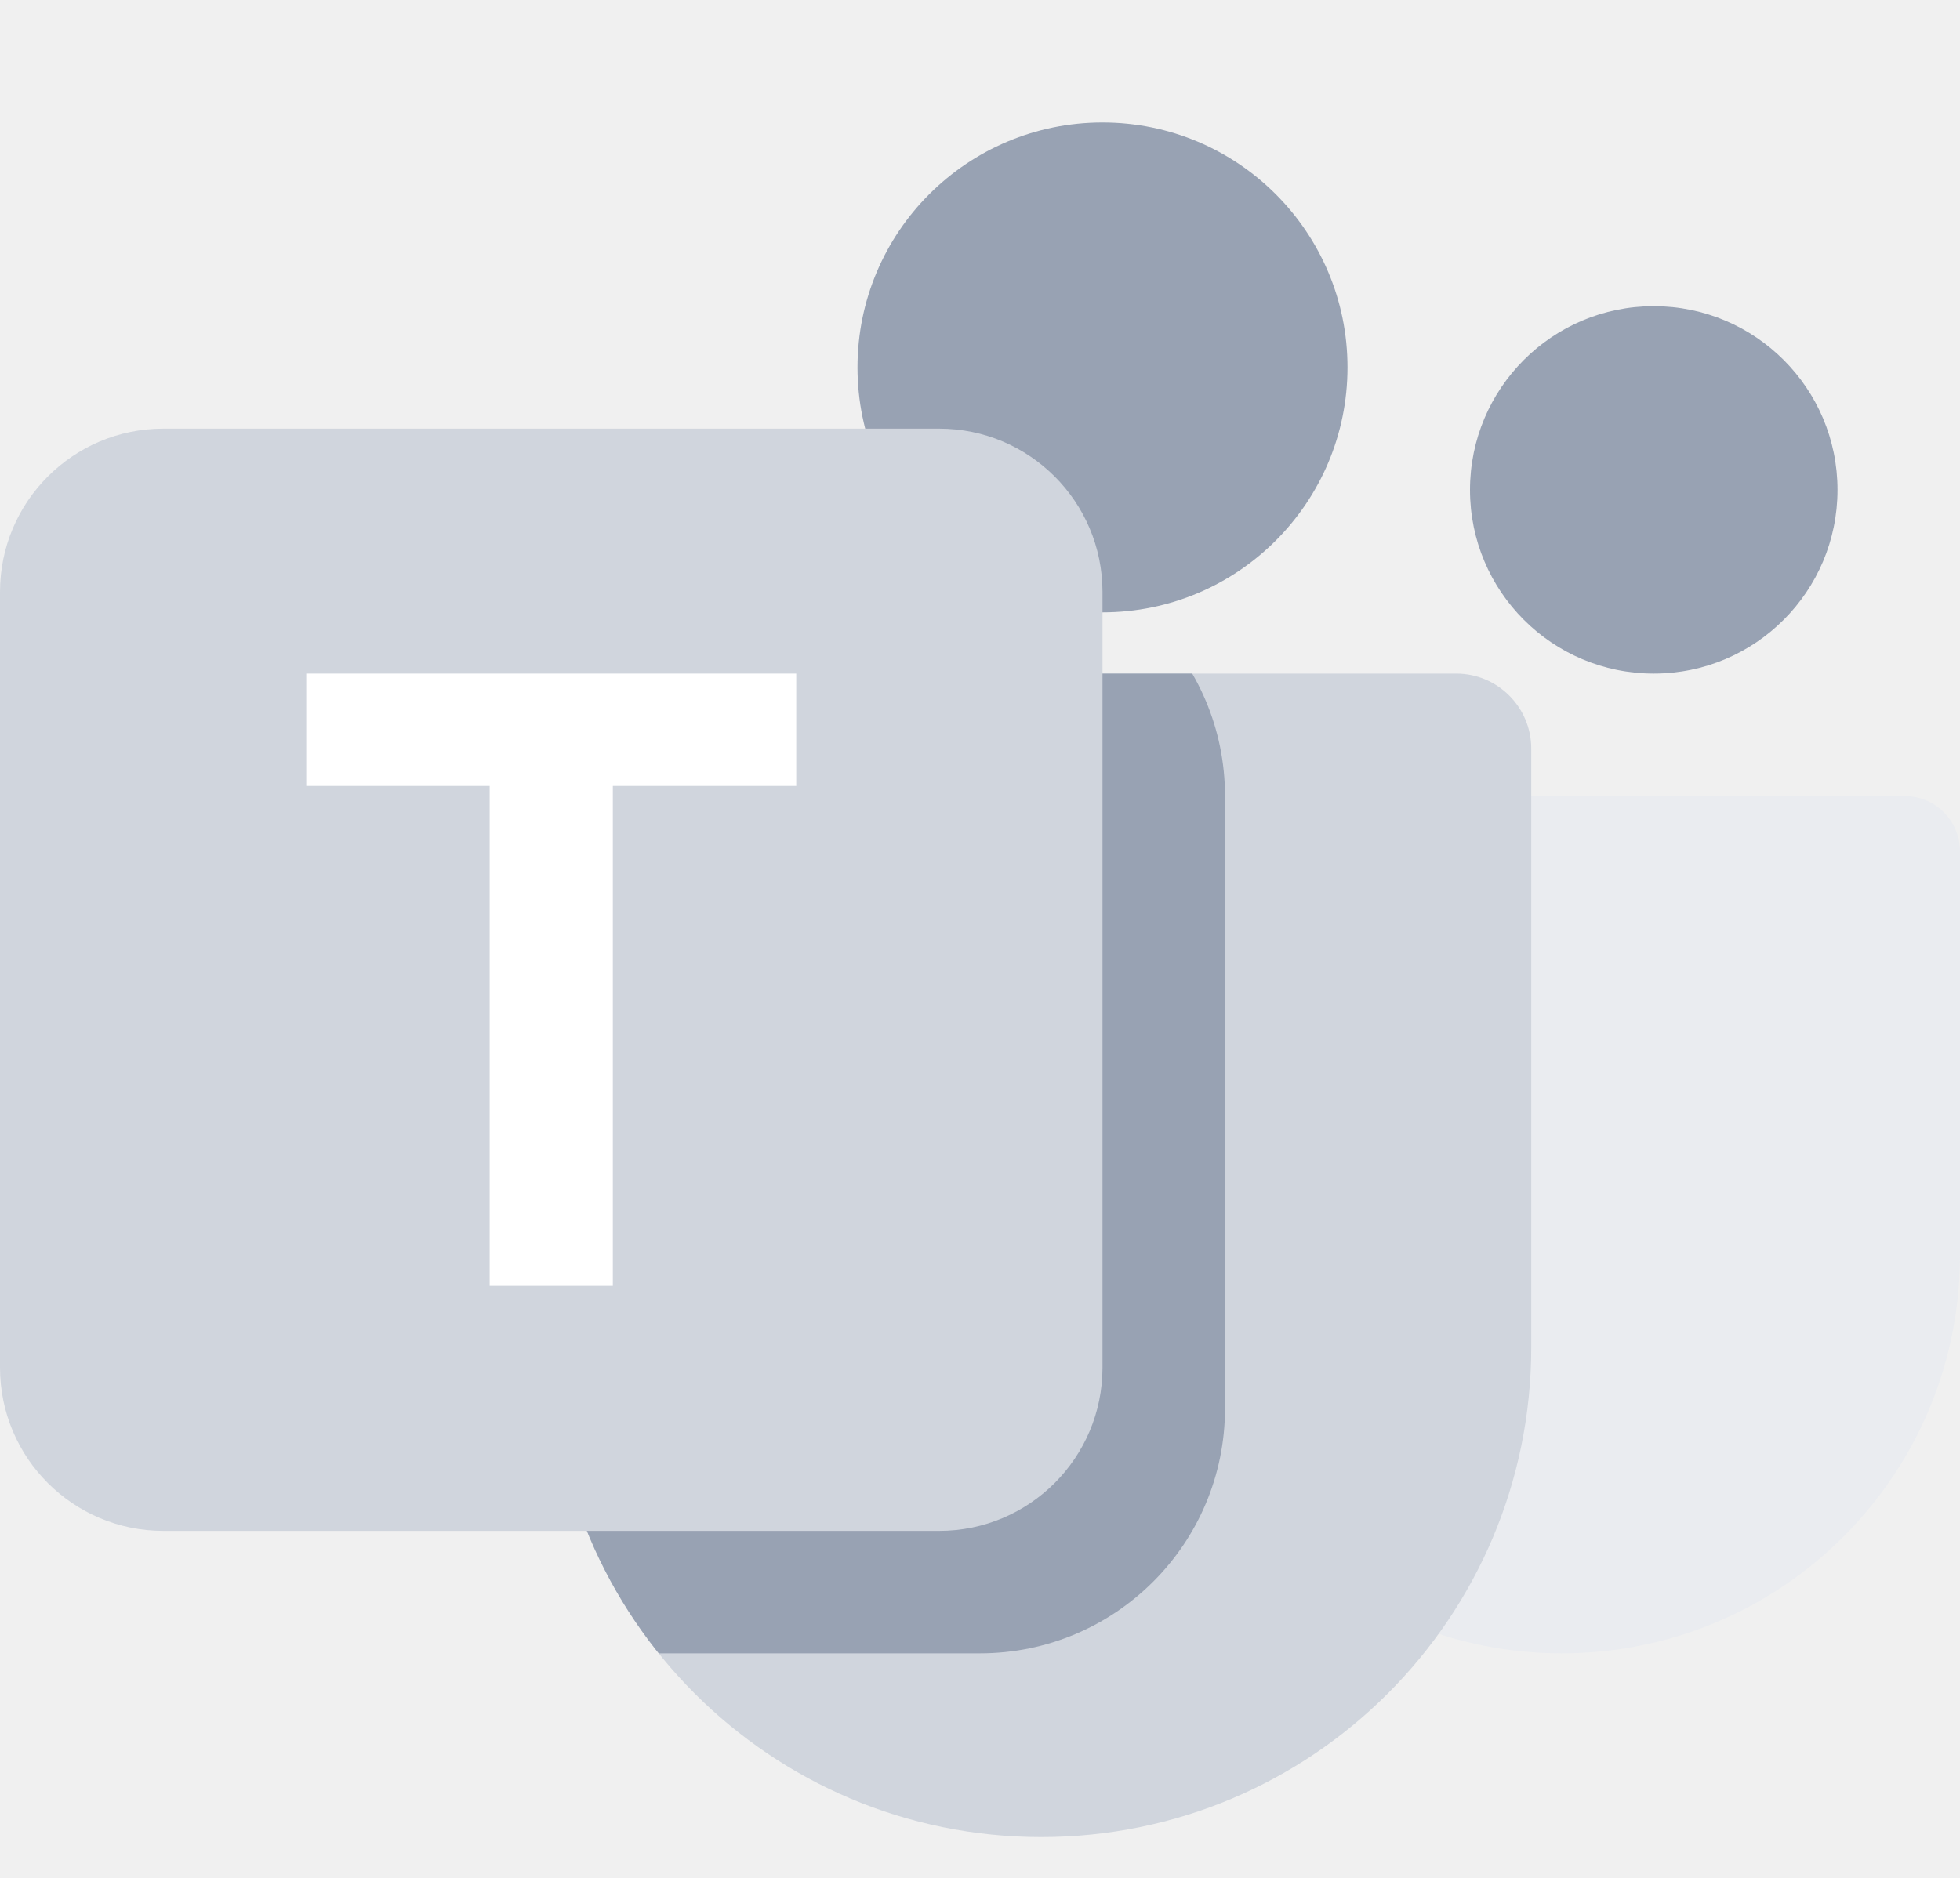
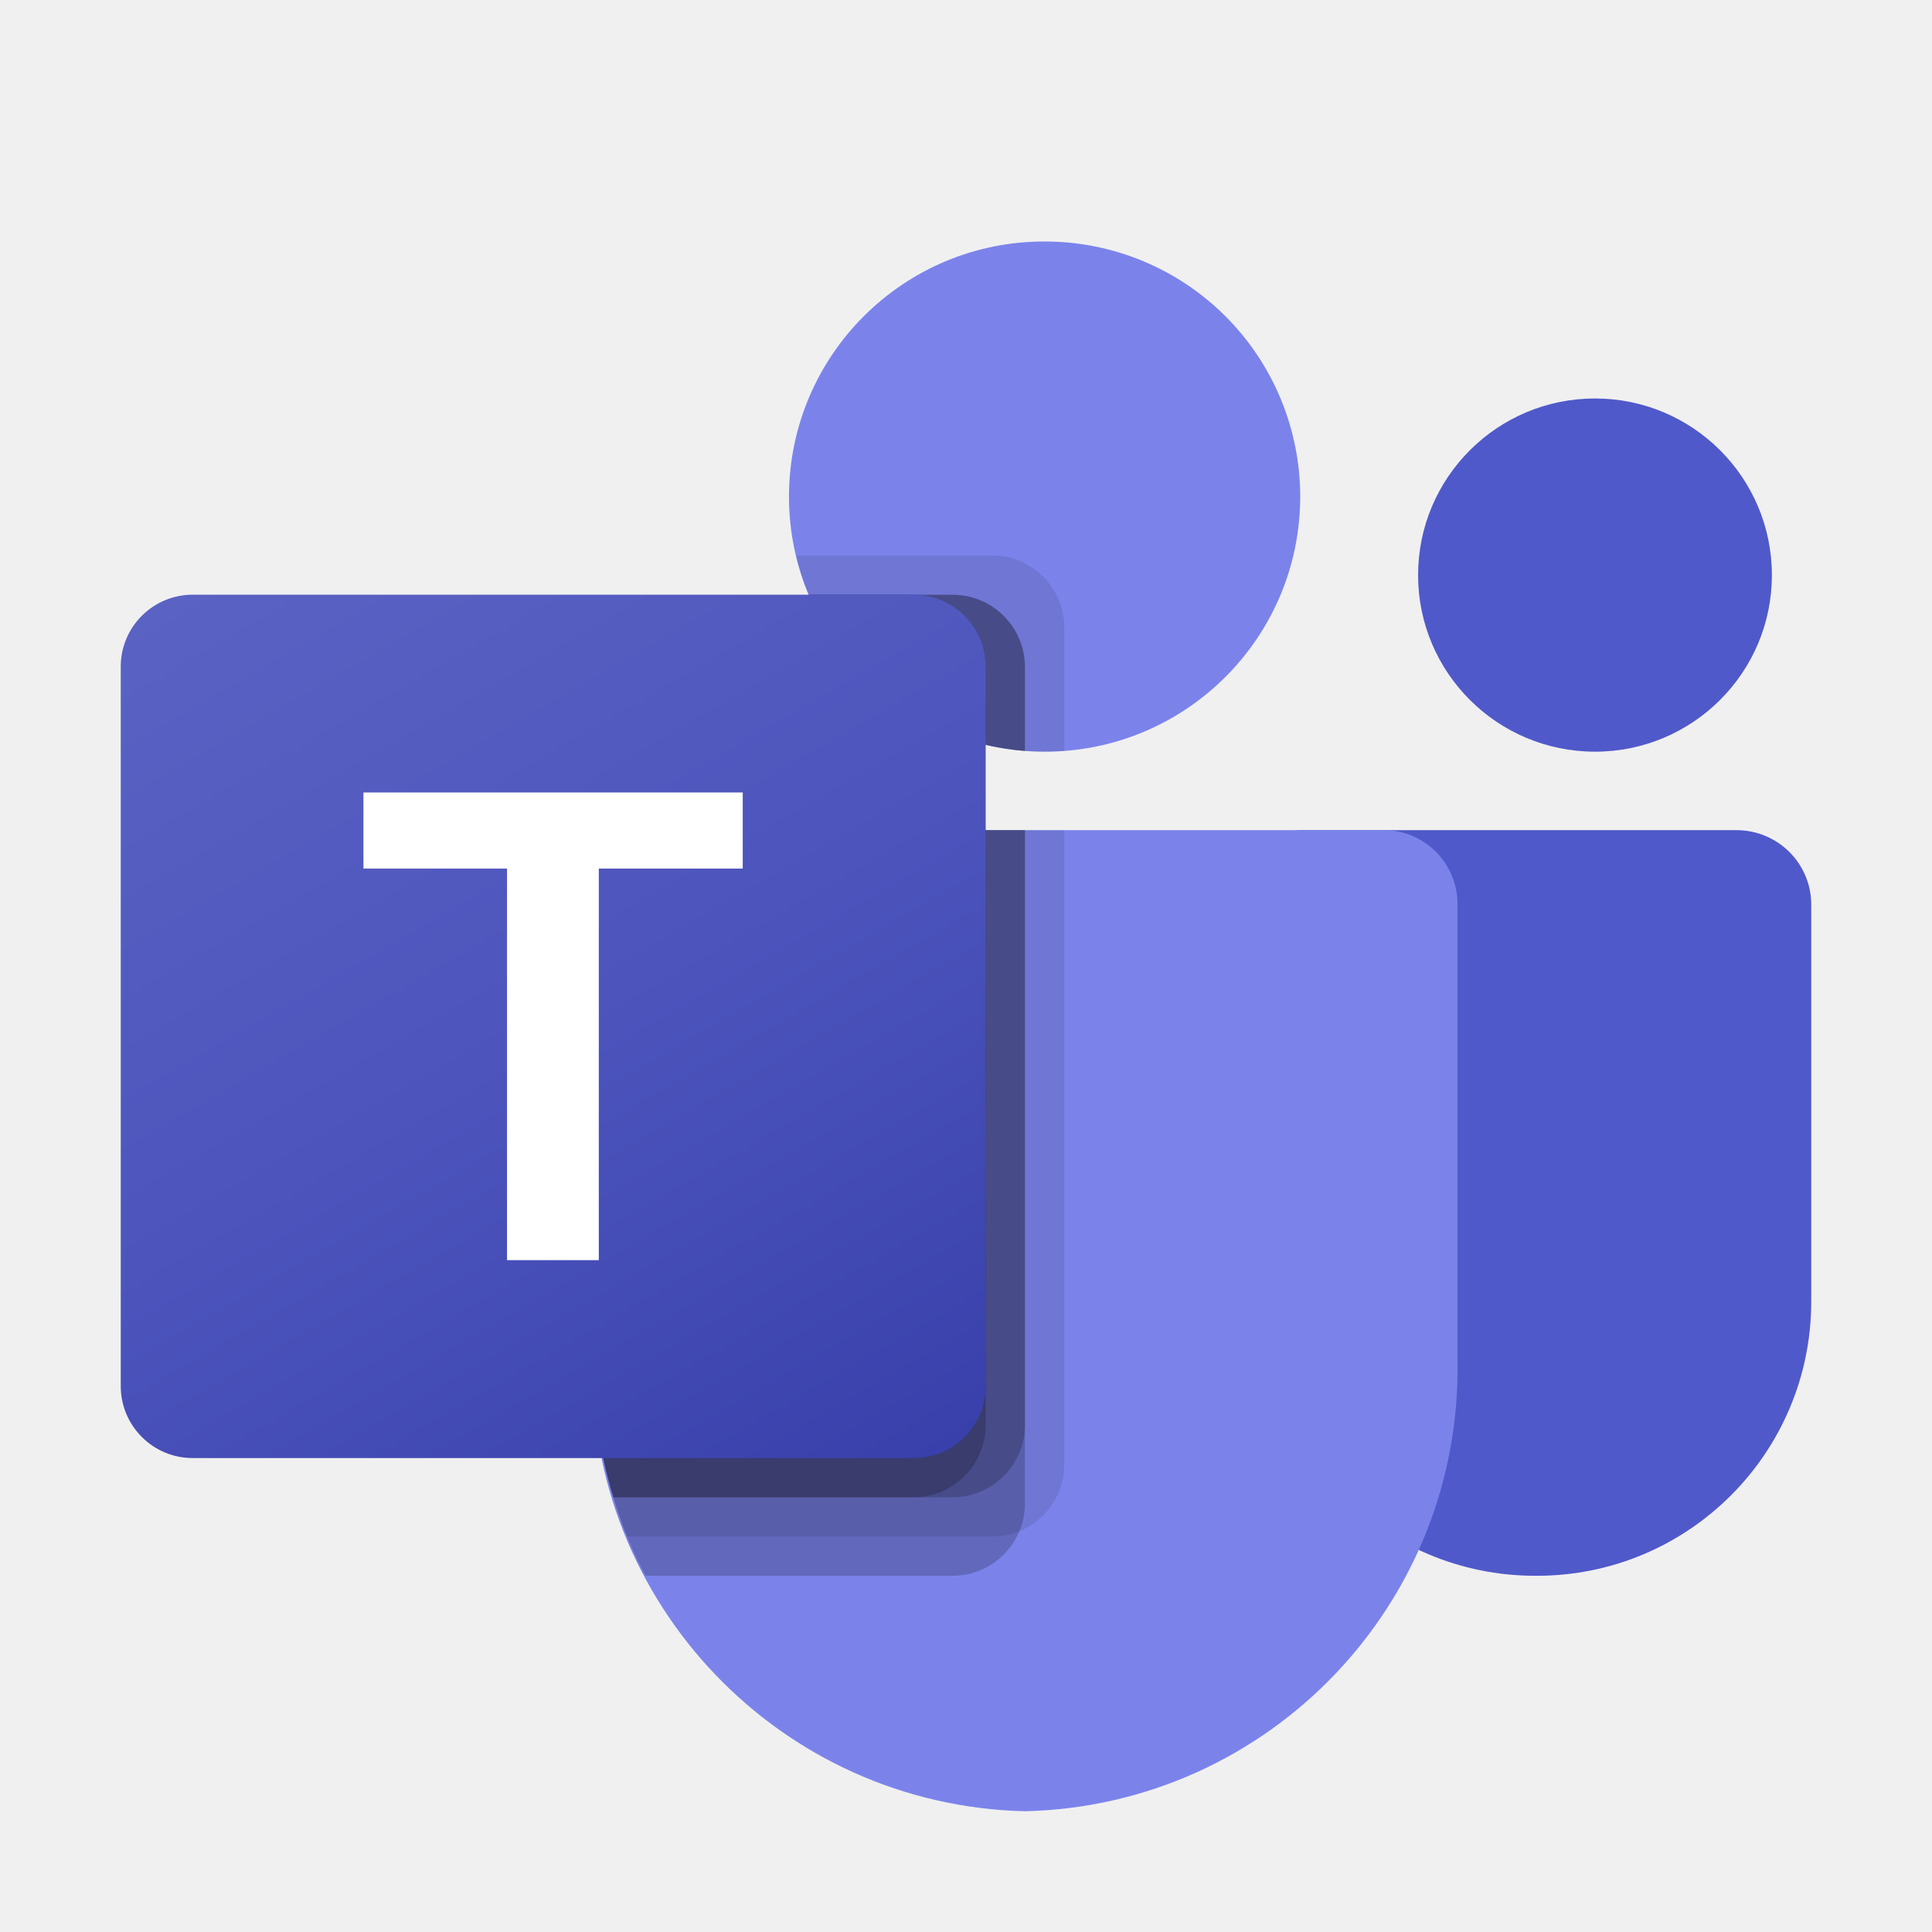
- <svg xmlns="http://www.w3.org/2000/svg" width="24" height="23" viewBox="0 0 24 23" fill="none">
-   <g id="teams">
-     <path id="rectangle" d="M14.25 10.427C14.25 10.053 14.553 9.75 14.927 9.75H23.323C23.697 9.75 24 10.053 24 10.427V15.375C24 18.067 21.817 20.25 19.125 20.25C16.433 20.25 14.25 18.067 14.25 15.375V10.427Z" fill="#EAECF0" />
-     <path id="rectangle_2" d="M6.75 9.169C6.75 8.662 7.162 8.25 7.669 8.25H17.831C18.338 8.25 18.75 8.662 18.75 9.169V16.5C18.75 19.814 16.064 22.5 12.75 22.5C9.436 22.5 6.75 19.814 6.75 16.5V9.169Z" fill="#D0D5DD" />
-     <circle id="ellipse" cx="20.25" cy="6" r="2.25" fill="#98A2B3" />
-     <circle id="ellipse_2" cx="13.5" cy="4.5" r="3" fill="#98A2B3" />
-     <g id="Mask Group">
-       <mask id="mask0_939_3692" style="mask-type:alpha" maskUnits="userSpaceOnUse" x="6" y="0" width="13" height="23">
-         <g id="Union">
-           <path d="M12.75 7.5C14.821 7.5 16.5 5.821 16.5 3.75C16.5 1.679 14.821 0 12.75 0C10.679 0 9 1.679 9 3.75C9 5.821 10.679 7.5 12.75 7.5Z" fill="#D0D5DD" />
-           <path d="M7.669 8.25C7.162 8.25 6.75 8.662 6.75 9.169V16.5C6.75 19.814 9.436 22.5 12.75 22.5C16.064 22.5 18.75 19.814 18.75 16.5V9.169C18.75 8.662 18.338 8.25 17.831 8.25H7.669Z" fill="#D0D5DD" />
-         </g>
-       </mask>
-       <g mask="url(#mask0_939_3692)">
-         <path id="rectangle_3" d="M5.25 9.75C5.25 8.093 6.593 6.75 8.25 6.75H12C13.657 6.75 15 8.093 15 9.75V17.25C15 18.907 13.657 20.25 12 20.25H5.25V9.75Z" fill="#98A2B3" />
-       </g>
-     </g>
-     <rect id="rectangle_4" y="5.25" width="13.5" height="13.5" rx="2" fill="#D0D5DD" />
-     <path id="T" d="M9.75 8.25H3.75V9.626H5.996V15.75H7.504V9.626H9.75V8.25Z" fill="white" />
-   </g>
+ <svg xmlns="http://www.w3.org/2000/svg" width="32" height="32" viewBox="0 0 16 16" fill="none">
+   <path fill="#5059C9" d="M10.765 6.875h3.616c.342 0 .619.276.619.617v3.288a2.272 2.272 0 01-2.274 2.27h-.01a2.272 2.272 0 01-2.274-2.27V7.199c0-.179.145-.323.323-.323zM13.21 6.225c.808 0 1.464-.655 1.464-1.462 0-.808-.656-1.463-1.465-1.463s-1.465.655-1.465 1.463c0 .807.656 1.462 1.465 1.462z" />
+   <path fill="#7B83EB" d="M8.651 6.225a2.114 2.114 0 002.117-2.112A2.114 2.114 0 008.65 2a2.114 2.114 0 00-2.116 2.112c0 1.167.947 2.113 2.116 2.113zM11.473 6.875h-5.97a.611.611 0 00-.596.625v3.75A3.669 3.669 0 008.488 15a3.669 3.669 0 003.582-3.75V7.5a.611.611 0 00-.597-.625z" />
+   <path fill="#000000" d="M8.814 6.875v5.255a.598.598 0 01-.596.595H5.193a3.951 3.951 0 01-.287-1.476V7.5a.61.61 0 01.597-.624h3.31z" opacity=".1" />
+   <path fill="#000000" d="M8.488 6.875v5.58a.6.6 0 01-.596.595H5.347a3.22 3.22 0 01-.267-.65 3.951 3.951 0 01-.172-1.15V7.498a.61.61 0 01.596-.624h2.985z" opacity=".2" />
+   <path fill="#000000" d="M8.488 6.875v4.93a.6.6 0 01-.596.595H5.08a3.951 3.951 0 01-.172-1.15V7.498a.61.61 0 01.596-.624h2.985z" opacity=".2" />
+   <path fill="#000000" d="M8.163 6.875v4.93a.6.6 0 01-.596.595H5.079a3.951 3.951 0 01-.172-1.15V7.498a.61.61 0 01.596-.624h2.66z" opacity=".2" />
+   <path fill="#000000" d="M8.814 5.195v1.024c-.055.003-.107.006-.163.006-.055 0-.107-.003-.163-.006A2.115 2.115 0 016.593 4.6h1.625a.598.598 0 01.596.594z" opacity=".1" />
+   <path fill="#000000" d="M8.488 5.52v.699a2.115 2.115 0 01-1.79-1.293h1.195a.598.598 0 01.595.594z" opacity=".2" />
+   <path fill="#000000" d="M8.488 5.52v.699a2.115 2.115 0 01-1.79-1.293h1.195a.598.598 0 01.595.594z" opacity=".2" />
+   <path fill="#000000" d="M8.163 5.52v.647a2.115 2.115 0 01-1.465-1.242h.87a.598.598 0 01.595.595z" opacity=".2" />
+   <path fill="url(#microsoft-teams-color-16__paint0_linear_2372_494)" d="M1.597 4.925h5.969c.33 0 .597.267.597.596v5.958a.596.596 0 01-.597.596h-5.97A.596.596 0 011 11.479V5.521c0-.33.267-.596.597-.596z" />
+   <path fill="#ffffff" d="M6.152 7.193H4.959v3.243h-.76V7.193H3.01v-.63h3.141v.63z" />
+   <defs>
+     <linearGradient id="microsoft-teams-color-16__paint0_linear_2372_494" x1="2.244" x2="6.906" y1="4.46" y2="12.548" gradientUnits="userSpaceOnUse">
+       <stop stop-color="#5A62C3" />
+       <stop offset=".5" stop-color="#4D55BD" />
+       <stop offset="1" stop-color="#3940AB" />
+     </linearGradient>
+   </defs>
</svg>
